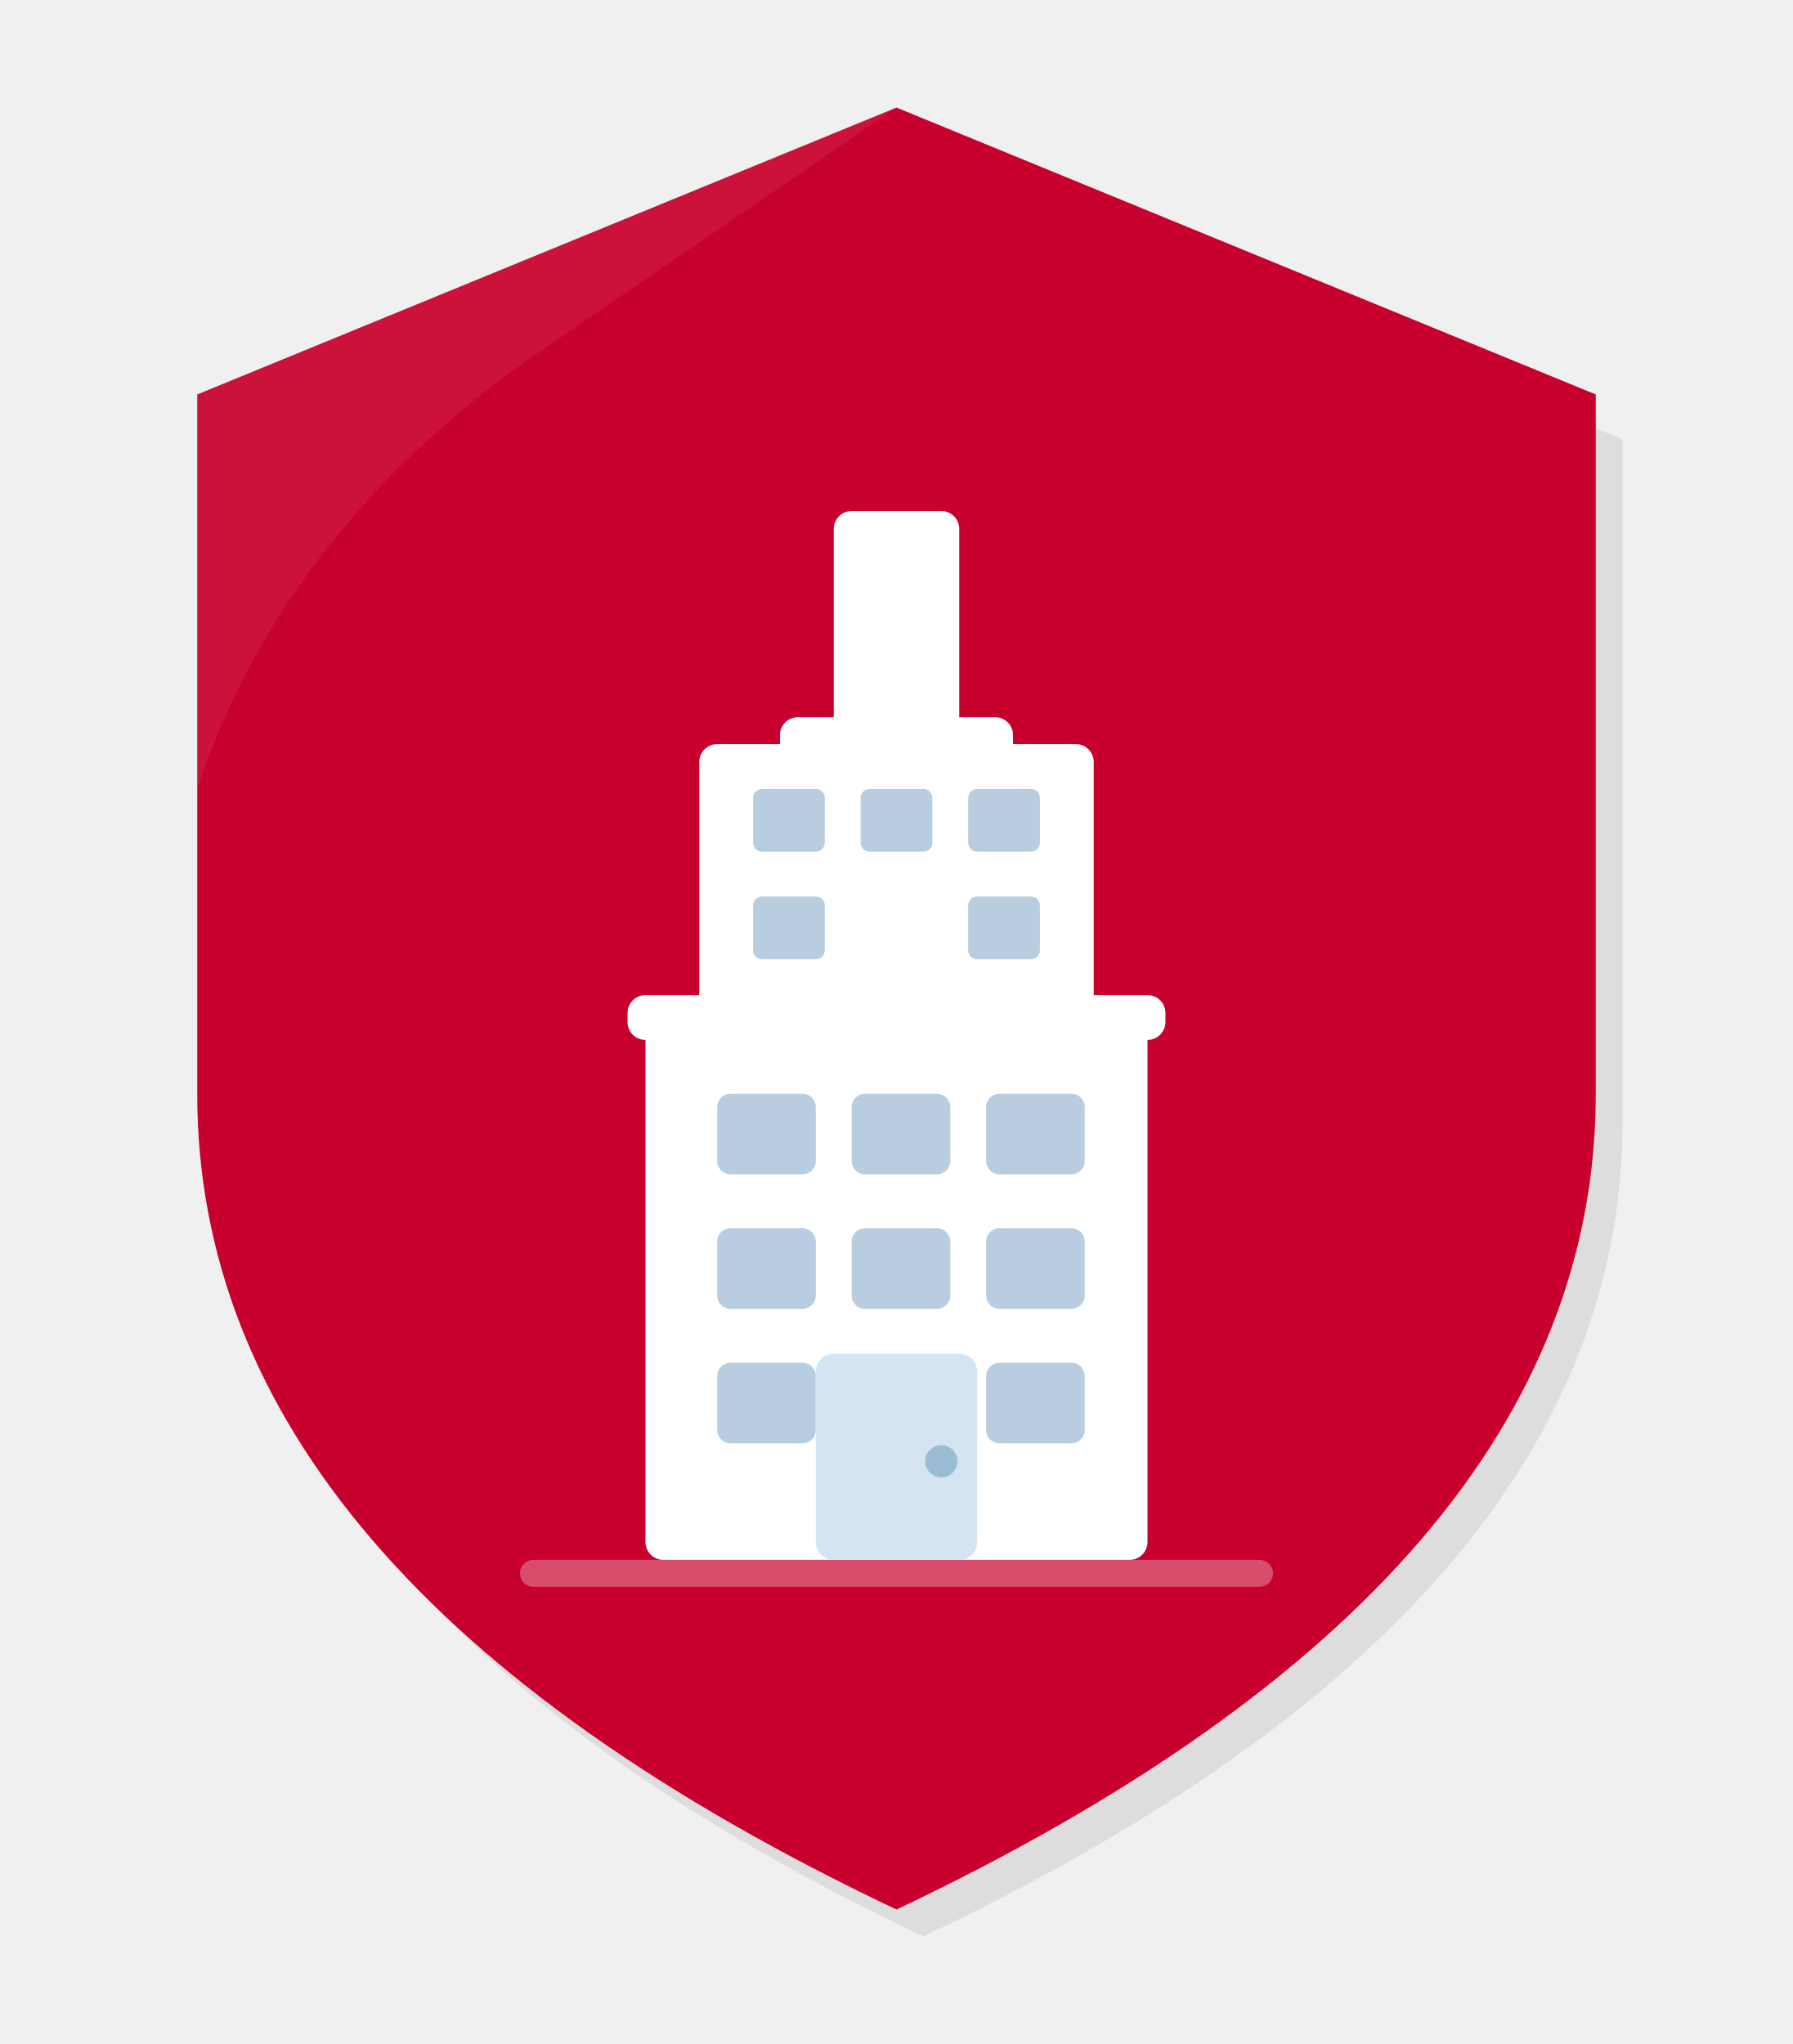
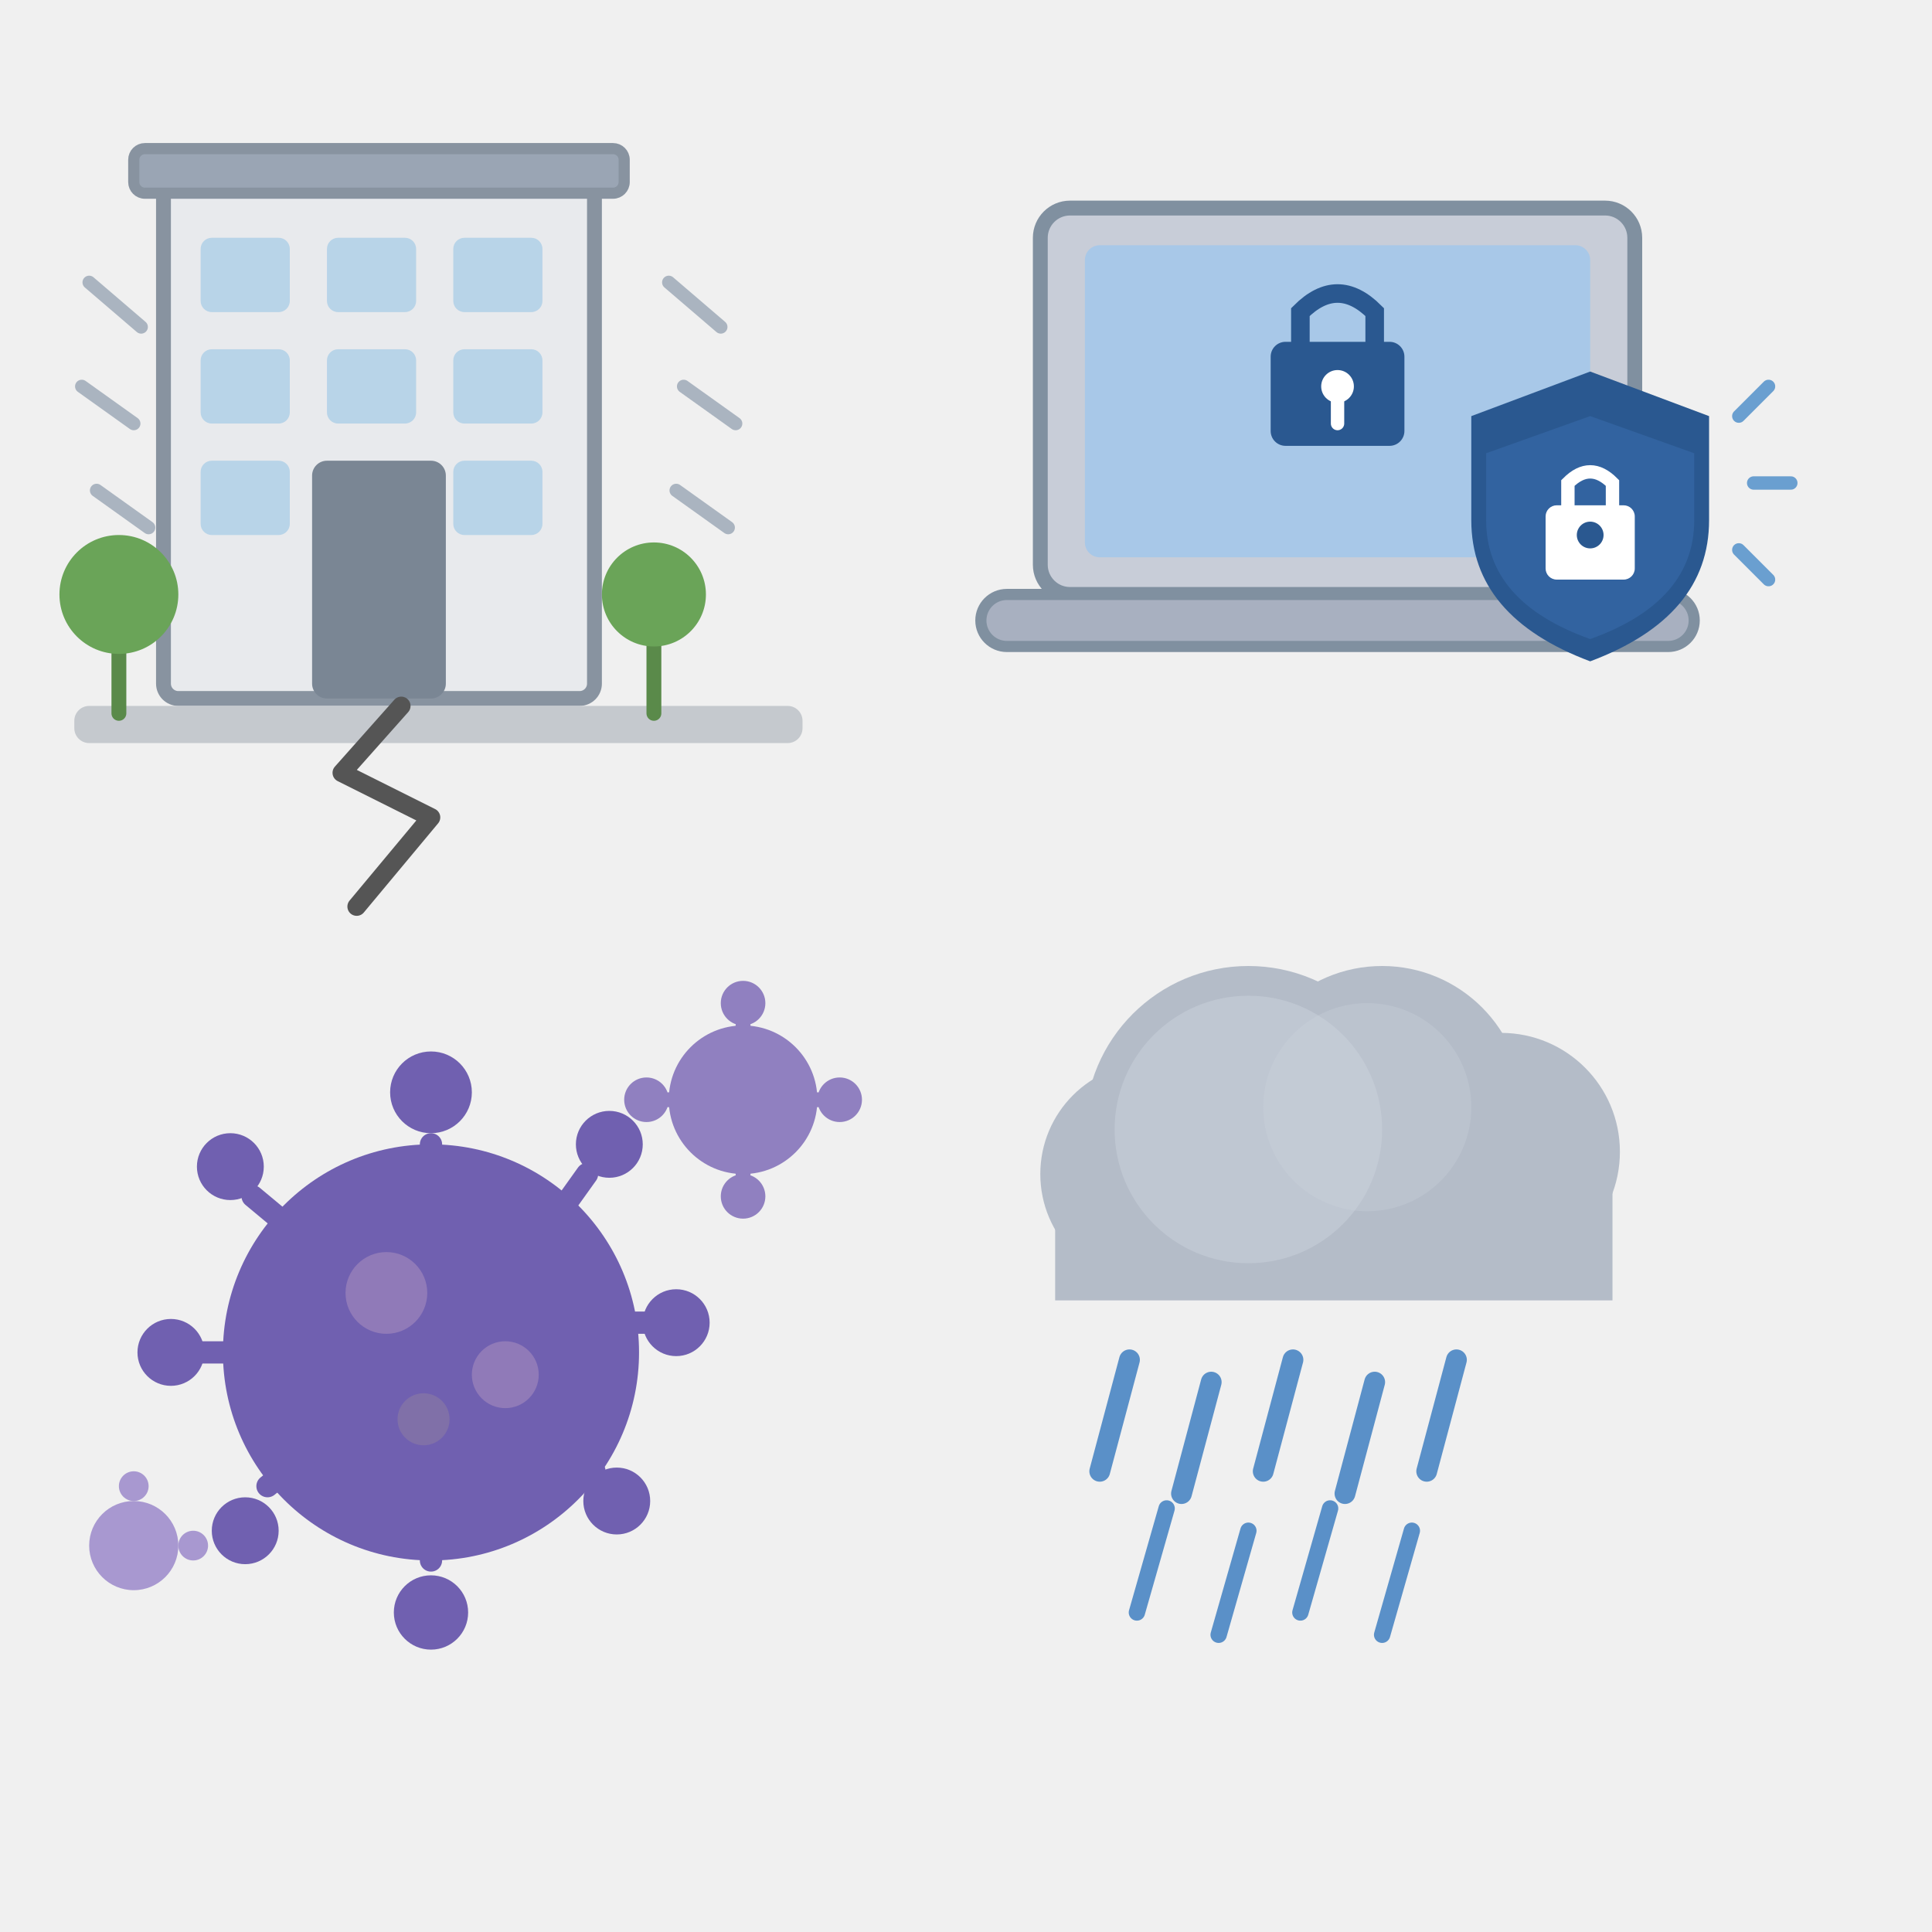
- <svg xmlns="http://www.w3.org/2000/svg" width="200" height="228" viewBox="0 0 200 228" fill="none">
-   <path d="M103 17 L181 49 L181 125 Q181 179 103 216 Q25 179 25 125 L25 49 Z" fill="black" opacity="0.08" />
-   <path d="M100 12 L178 44 L178 122 Q178 176 100 213 Q22 176 22 122 L22 44 Z" fill="#C8002D" />
-   <path d="M100 12 L22 44 L22 88 Q32 58 62 38 Z" fill="white" opacity="0.07" />
-   <rect x="93" y="57" width="14" height="25" rx="2" fill="white" />
-   <rect x="87" y="80" width="26" height="5" rx="2" fill="white" />
-   <rect x="78" y="83" width="44" height="30" rx="2" fill="white" />
-   <rect x="70" y="111" width="60" height="5" rx="2" fill="white" />
-   <rect x="72" y="114" width="56" height="60" rx="2" fill="white" />
-   <rect x="84" y="88" width="8" height="7" rx="1" fill="#B8CEE0" />
-   <rect x="96" y="88" width="8" height="7" rx="1" fill="#B8CEE0" />
-   <rect x="108" y="88" width="8" height="7" rx="1" fill="#B8CEE0" />
-   <rect x="84" y="100" width="8" height="7" rx="1" fill="#B8CEE0" />
-   <rect x="108" y="100" width="8" height="7" rx="1" fill="#B8CEE0" />
-   <rect x="80" y="122" width="11" height="9" rx="1.5" fill="#B8CEE0" />
-   <rect x="95" y="122" width="11" height="9" rx="1.5" fill="#B8CEE0" />
-   <rect x="110" y="122" width="11" height="9" rx="1.5" fill="#B8CEE0" />
-   <rect x="80" y="137" width="11" height="9" rx="1.5" fill="#B8CEE0" />
-   <rect x="95" y="137" width="11" height="9" rx="1.5" fill="#B8CEE0" />
-   <rect x="110" y="137" width="11" height="9" rx="1.5" fill="#B8CEE0" />
-   <rect x="80" y="152" width="11" height="9" rx="1.5" fill="#B8CEE0" />
-   <rect x="110" y="152" width="11" height="9" rx="1.5" fill="#B8CEE0" />
-   <rect x="91" y="151" width="18" height="23" rx="2" fill="#D4E4F0" />
-   <circle cx="105" cy="163" r="1.8" fill="#9BBDD4" />
-   <rect x="58" y="174" width="84" height="3" rx="1.5" fill="rgba(255,255,255,0.3)" />
+ <svg xmlns="http://www.w3.org/2000/svg" width="260" height="260" viewBox="0 0 260 260" fill="none">
+   <rect x="22" y="22" width="58" height="72" rx="2" fill="#E8EAED" stroke="#8893A0" stroke-width="2" />
+   <rect x="18" y="20" width="66" height="6" rx="1.5" fill="#9AA5B4" stroke="#8893A0" stroke-width="1.5" />
+   <rect x="27" y="32" width="12" height="10" rx="1.5" fill="#B8D4E8" />
+   <rect x="44" y="32" width="12" height="10" rx="1.5" fill="#B8D4E8" />
+   <rect x="61" y="32" width="12" height="10" rx="1.5" fill="#B8D4E8" />
+   <rect x="27" y="47" width="12" height="10" rx="1.5" fill="#B8D4E8" />
+   <rect x="44" y="47" width="12" height="10" rx="1.5" fill="#B8D4E8" />
+   <rect x="61" y="47" width="12" height="10" rx="1.5" fill="#B8D4E8" />
+   <rect x="27" y="62" width="12" height="10" rx="1.5" fill="#B8D4E8" />
+   <rect x="61" y="62" width="12" height="10" rx="1.5" fill="#B8D4E8" />
+   <rect x="42" y="62" width="18" height="32" rx="2" fill="#7A8694" />
+   <rect x="10" y="95" width="98" height="5" rx="2" fill="#C5C9CE" />
+   <polyline points="54,95 46,104 58,110 48,122" stroke="#555" stroke-width="2.5" fill="none" stroke-linecap="round" stroke-linejoin="round" />
+   <line x1="12" y1="38" x2="19" y2="44" stroke="#AAB4C0" stroke-width="1.8" stroke-linecap="round" />
+   <line x1="11" y1="52" x2="18" y2="57" stroke="#AAB4C0" stroke-width="1.8" stroke-linecap="round" />
+   <line x1="13" y1="66" x2="20" y2="71" stroke="#AAB4C0" stroke-width="1.8" stroke-linecap="round" />
+   <line x1="90" y1="38" x2="97" y2="44" stroke="#AAB4C0" stroke-width="1.8" stroke-linecap="round" />
+   <line x1="92" y1="52" x2="99" y2="57" stroke="#AAB4C0" stroke-width="1.8" stroke-linecap="round" />
+   <line x1="91" y1="66" x2="98" y2="71" stroke="#AAB4C0" stroke-width="1.8" stroke-linecap="round" />
+   <line x1="16" y1="85" x2="16" y2="96" stroke="#5A8A4A" stroke-width="2" stroke-linecap="round" />
+   <circle cx="16" cy="80" r="8" fill="#6AA458" />
+   <line x1="88" y1="85" x2="88" y2="96" stroke="#5A8A4A" stroke-width="2" stroke-linecap="round" />
+   <circle cx="88" cy="80" r="7" fill="#6AA458" />
+   <rect x="140" y="28" width="80" height="52" rx="4" fill="#C8CDD8" stroke="#8090A0" stroke-width="2" />
+   <rect x="146" y="33" width="68" height="42" rx="2" fill="#A8C8E8" />
+   <rect x="171" y="46" width="18" height="14" rx="2" fill="#2A5890" />
+   <path d="M175 46 L175 42 Q180 37 185 42 L185 46" stroke="#2A5890" stroke-width="2.5" fill="none" stroke-linecap="round" />
+   <circle cx="180" cy="52" r="2.2" fill="white" />
+   <line x1="180" y1="53" x2="180" y2="57" stroke="white" stroke-width="1.8" stroke-linecap="round" />
+   <rect x="132" y="80" width="96" height="7" rx="3.5" fill="#A8B0C0" stroke="#8090A0" stroke-width="1.5" />
+   <path d="M214 50 L230 56 L230 70 Q230 83 214 89 Q198 83 198 70 L198 56 Z" fill="#2A5890" />
+   <path d="M214 56 L228 61 L228 70 Q228 81 214 86 Q200 81 200 70 L200 61 Z" fill="#3A6EB0" opacity="0.5" />
+   <rect x="208" y="68" width="12" height="10" rx="1.5" fill="white" />
+   <path d="M211 68 L211 65 Q214 62 217 65 L217 68" stroke="white" stroke-width="1.8" fill="none" stroke-linecap="round" />
+   <circle cx="214" cy="72" r="1.8" fill="#2A5890" />
+   <line x1="234" y1="56" x2="238" y2="52" stroke="#6A9FD0" stroke-width="1.8" stroke-linecap="round" />
+   <line x1="236" y1="65" x2="241" y2="65" stroke="#6A9FD0" stroke-width="1.8" stroke-linecap="round" />
+   <line x1="234" y1="74" x2="238" y2="78" stroke="#6A9FD0" stroke-width="1.8" stroke-linecap="round" />
+   <circle cx="58" cy="182" r="28" fill="#7060B0" />
+   <g fill="#7060B0">
+     <circle cx="58" cy="147" r="5.5" />
+     <circle cx="82" cy="154" r="4.5" />
+     <circle cx="91" cy="178" r="4.5" />
+     <circle cx="83" cy="202" r="4.5" />
+     <circle cx="58" cy="217" r="5" />
+     <circle cx="33" cy="206" r="4.5" />
+     <circle cx="23" cy="182" r="4.5" />
+     <circle cx="31" cy="157" r="4.5" />
+   </g>
+   <g stroke="#7060B0" stroke-width="3" stroke-linecap="round">
+     <line x1="58" y1="154" x2="58" y2="162" />
+     <line x1="79" y1="158" x2="74" y2="165" />
+     <line x1="87" y1="178" x2="80" y2="178" />
+     <line x1="80" y1="198" x2="75" y2="194" />
+     <line x1="58" y1="210" x2="58" y2="203" />
+     <line x1="36" y1="200" x2="41" y2="196" />
+     <line x1="27" y1="182" x2="34" y2="182" />
+     <line x1="34" y1="161" x2="40" y2="166" />
+   </g>
+   <circle cx="52" cy="174" r="5.5" fill="#907AB8" />
+   <circle cx="68" cy="185" r="4.5" fill="#907AB8" />
+   <circle cx="57" cy="191" r="3.5" fill="#8070A8" />
+   <circle cx="100" cy="148" r="10" fill="#9080C0" />
+   <circle cx="100" cy="135" r="3" fill="#9080C0" />
+   <circle cx="113" cy="148" r="3" fill="#9080C0" />
+   <circle cx="100" cy="161" r="3" fill="#9080C0" />
+   <circle cx="87" cy="148" r="3" fill="#9080C0" />
+   <g stroke="#9080C0" stroke-width="2" stroke-linecap="round">
+     <line x1="100" y1="138" x2="100" y2="142" />
+     <line x1="110" y1="148" x2="106" y2="148" />
+     <line x1="100" y1="158" x2="100" y2="154" />
+     <line x1="90" y1="148" x2="94" y2="148" />
+   </g>
+   <circle cx="18" cy="208" r="6" fill="#A898D0" />
+   <circle cx="18" cy="200" r="2" fill="#A898D0" />
+   <circle cx="26" cy="208" r="2" fill="#A898D0" />
+   <circle cx="168" cy="152" r="22" fill="#B4BCC8" />
+   <circle cx="186" cy="149" r="19" fill="#B4BCC8" />
+   <circle cx="202" cy="155" r="16" fill="#B4BCC8" />
+   <circle cx="155" cy="158" r="15" fill="#B4BCC8" />
+   <rect x="142" y="157" width="75" height="18" fill="#B4BCC8" />
+   <circle cx="168" cy="152" r="18" fill="#CDD4DE" opacity="0.45" />
+   <circle cx="184" cy="149" r="14" fill="#CDD4DE" opacity="0.3" />
+   <line x1="152" y1="183" x2="148" y2="198" stroke="#5A90C8" stroke-width="2.8" stroke-linecap="round" />
+   <line x1="163" y1="186" x2="159" y2="201" stroke="#5A90C8" stroke-width="2.8" stroke-linecap="round" />
+   <line x1="174" y1="183" x2="170" y2="198" stroke="#5A90C8" stroke-width="2.8" stroke-linecap="round" />
+   <line x1="185" y1="186" x2="181" y2="201" stroke="#5A90C8" stroke-width="2.8" stroke-linecap="round" />
+   <line x1="196" y1="183" x2="192" y2="198" stroke="#5A90C8" stroke-width="2.8" stroke-linecap="round" />
+   <line x1="157" y1="203" x2="153" y2="217" stroke="#5A90C8" stroke-width="2.2" stroke-linecap="round" />
+   <line x1="168" y1="206" x2="164" y2="220" stroke="#5A90C8" stroke-width="2.2" stroke-linecap="round" />
+   <line x1="179" y1="203" x2="175" y2="217" stroke="#5A90C8" stroke-width="2.2" stroke-linecap="round" />
+   <line x1="190" y1="206" x2="186" y2="220" stroke="#5A90C8" stroke-width="2.2" stroke-linecap="round" />
</svg>
